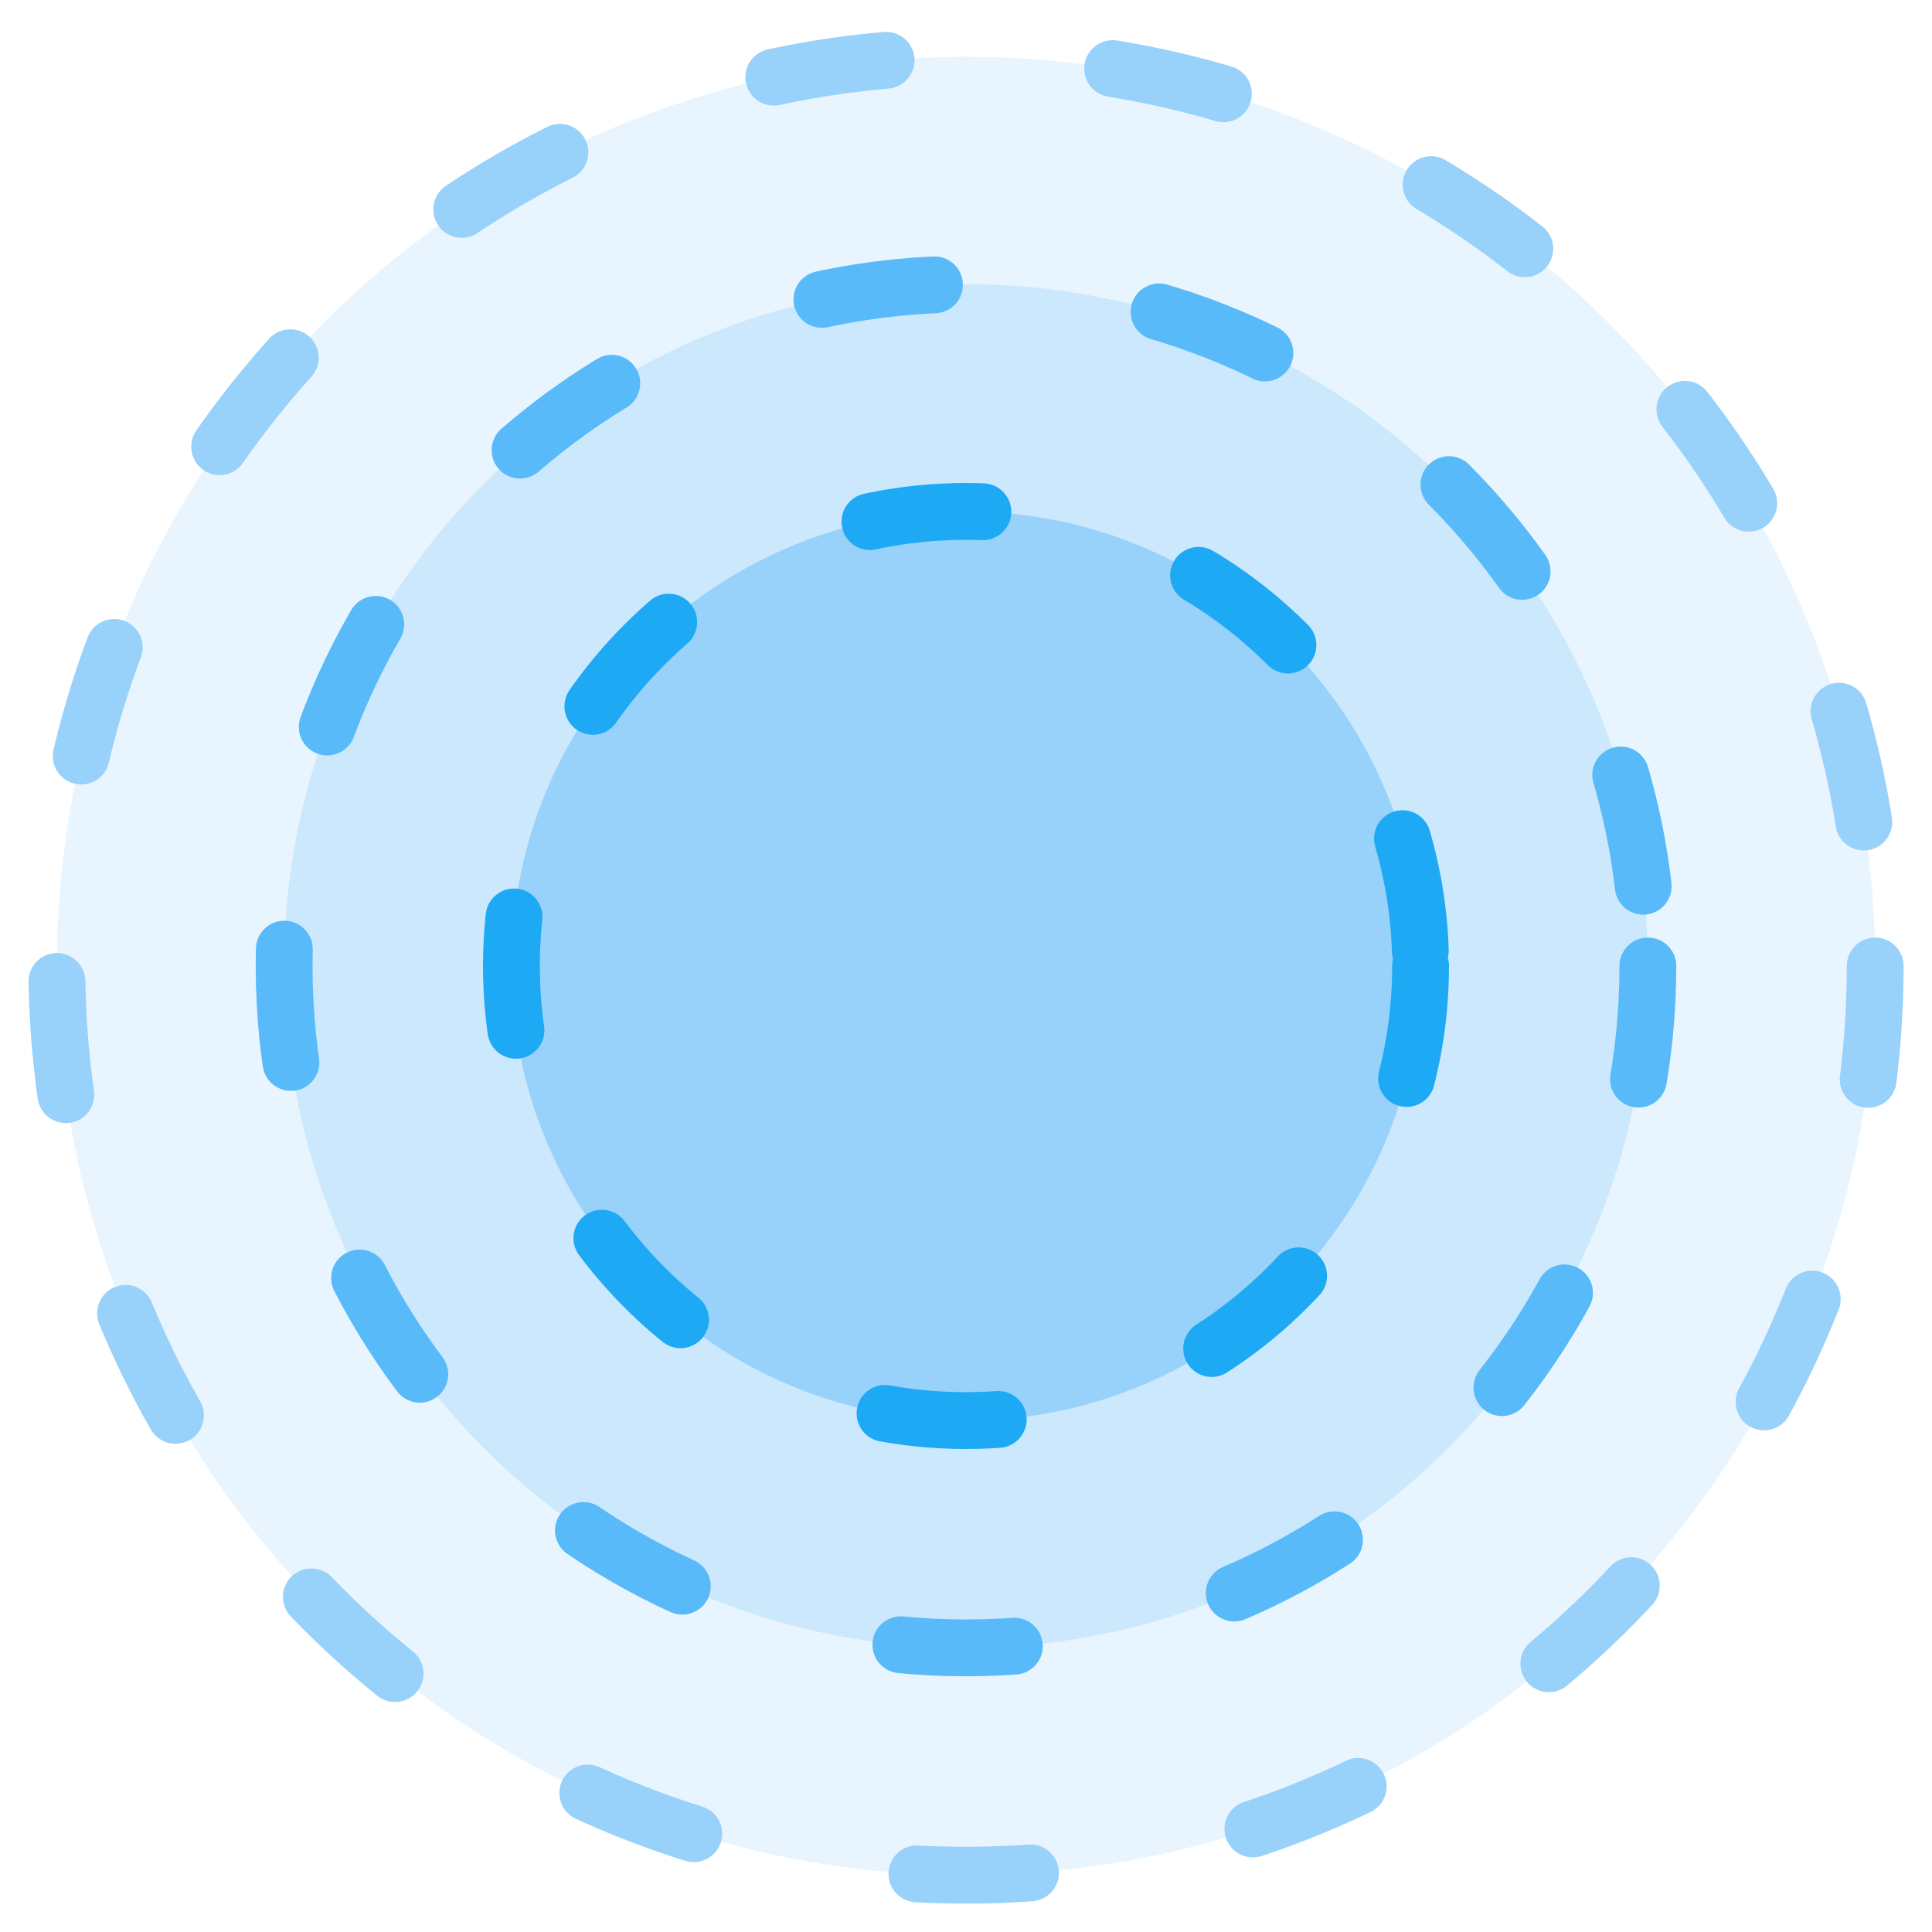
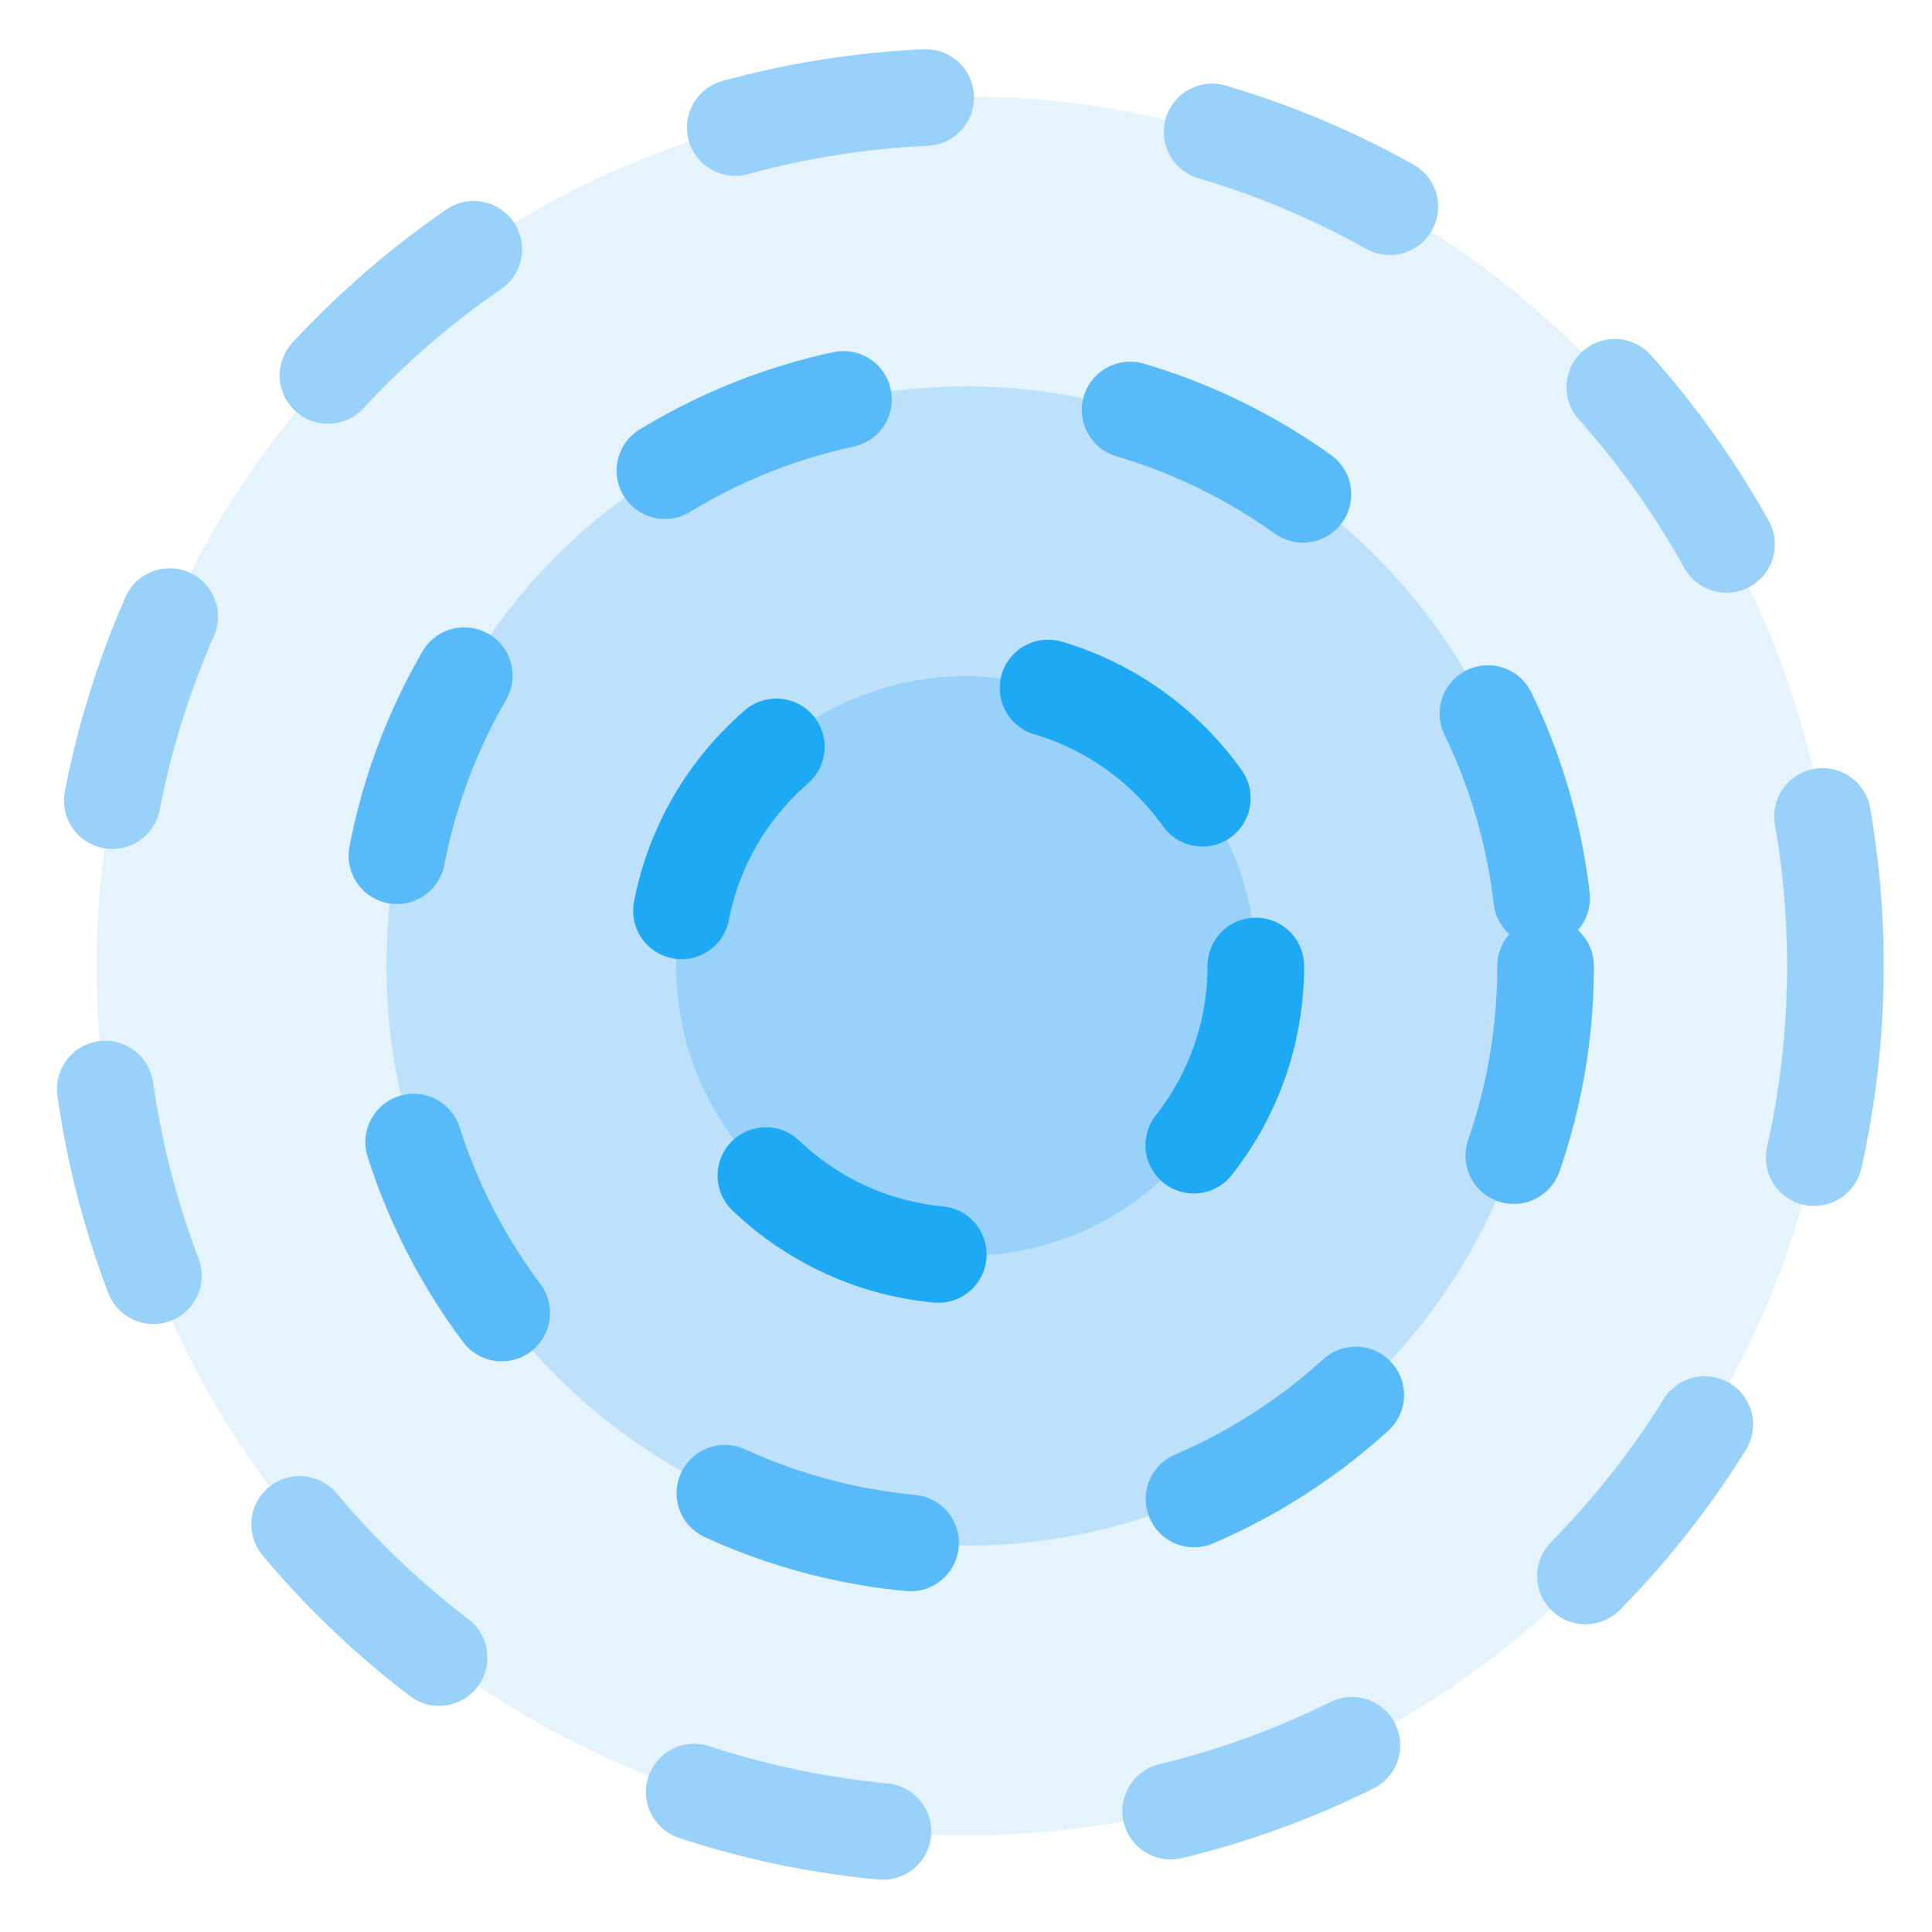
- <svg xmlns="http://www.w3.org/2000/svg" width="34" height="34" viewBox="0 0 34 34" fill="none">
-   <circle cx="17" cy="17" r="16" fill="#E9F5FE" stroke="#98D1FA" style="fill:#E9F5FE;fill:color(display-p3 0.914 0.961 0.996);fill-opacity:1;stroke:#98D1FA;stroke:color(display-p3 0.596 0.82 0.98);stroke-opacity:1;" stroke-linecap="round" stroke-dasharray="2 4" />
-   <circle cx="17" cy="17" r="12" fill="#CBE8FD" stroke="#58BAF9" style="fill:#CBE8FD;fill:color(display-p3 0.796 0.91 0.992);fill-opacity:1;stroke:#58BAF9;stroke:color(display-p3 0.345 0.729 0.977);stroke-opacity:1;" stroke-linecap="round" stroke-dasharray="2 4" />
-   <circle cx="17" cy="17" r="8" fill="#98D1FA" stroke="#1DA9F4" style="fill:#98D1FA;fill:color(display-p3 0.596 0.82 0.98);fill-opacity:1;stroke:#1DA9F4;stroke:color(display-p3 0.114 0.663 0.957);stroke-opacity:1;" stroke-linecap="round" stroke-dasharray="2 4" />
+ <svg xmlns="http://www.w3.org/2000/svg" width="20" height="20" viewBox="0 0 20 20" fill="none">
+   <circle cx="10" cy="10" r="9" fill="#98D1FA" fill-opacity="0.25" stroke="#98D1FA" style="fill:#98D1FA;fill:color(display-p3 0.596 0.82 0.98);fill-opacity:0.25;stroke:#98D1FA;stroke:color(display-p3 0.596 0.82 0.98);stroke-opacity:1;" stroke-linecap="round" stroke-dasharray="2 3" />
+   <circle cx="10" cy="10" r="6" fill="#98D1FA" fill-opacity="0.5" stroke="#58BAF9" style="fill:#98D1FA;fill:color(display-p3 0.596 0.82 0.98);fill-opacity:0.5;stroke:#58BAF9;stroke:color(display-p3 0.345 0.729 0.977);stroke-opacity:1;" stroke-linecap="round" stroke-dasharray="2 3" />
+   <circle cx="10" cy="10" r="3" fill="#98D1FA" stroke="#1DA9F4" style="fill:#98D1FA;fill:color(display-p3 0.596 0.82 0.98);fill-opacity:1;stroke:#1DA9F4;stroke:color(display-p3 0.114 0.663 0.957);stroke-opacity:1;" stroke-linecap="round" stroke-dasharray="2 3" />
</svg>
